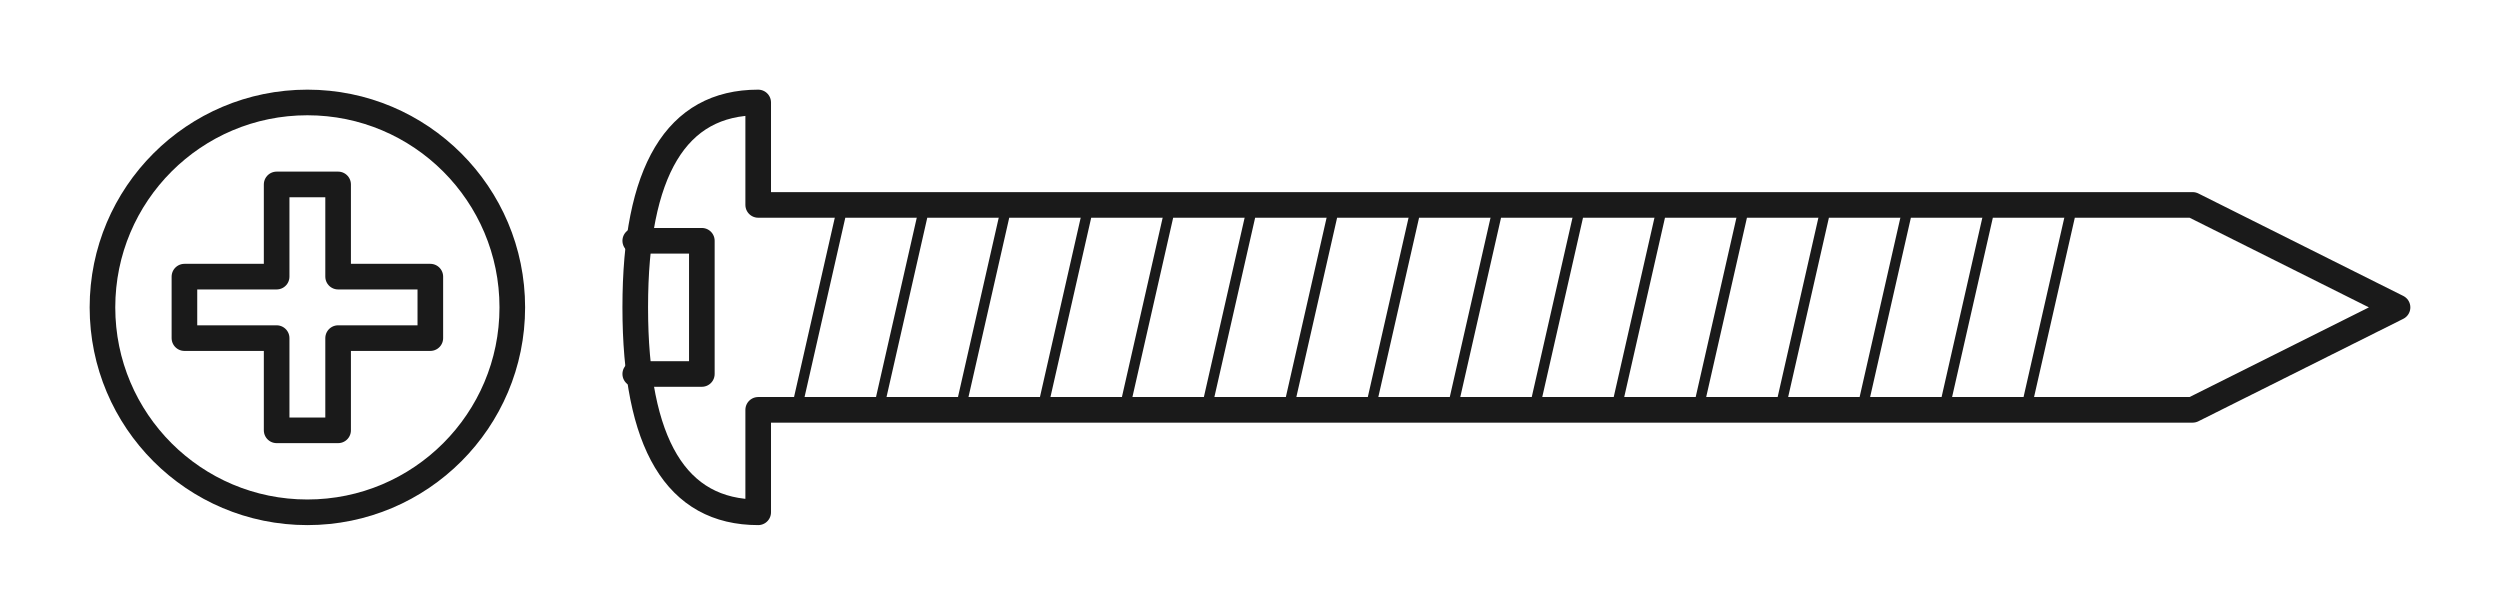
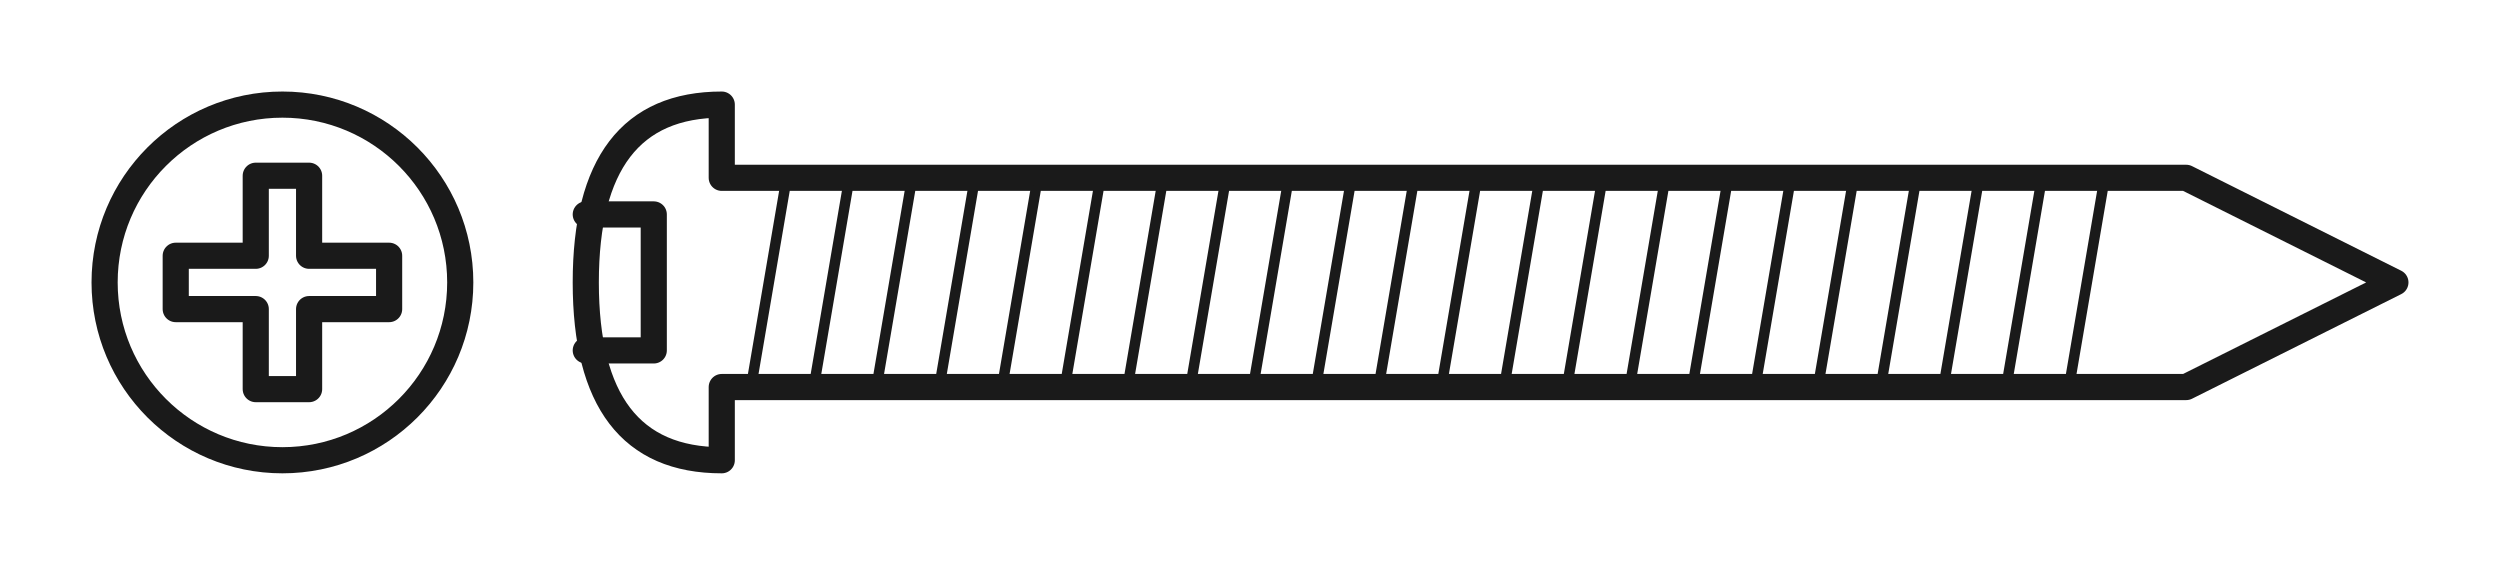
- <svg xmlns="http://www.w3.org/2000/svg" width="24.4mm" height="6mm" viewBox="0 0 24.4 6">
-   <rect x="0" y="0" width="24.4" height="6" fill="none" stroke="none" />
-   <g id="hardware-diagram" transform="translate(6.2 3.0)">
-     <path d="M0 0 Q0 -2.0 1.2 -2.0 V-1.0H15.2 L17.2 0 L15.2 1.0H1.2 V2.0 Q0 2.0 0 0 Z" fill="none" stroke="#1A1A1A" stroke-width="0.25" data-style="outline.thin" data-feature="outline" stroke-linecap="round" stroke-linejoin="round" />
+ <svg xmlns="http://www.w3.org/2000/svg" width="23.9mm" height="5.4mm" viewBox="0 0 23.9 5.4">
+   <rect x="0" y="0" width="23.9" height="5.4" fill="none" stroke="none" />
+   <g id="hardware-diagram" transform="translate(5.6 2.7)">
+     <path d="M0 0 Q0 -1.7 1.3 -1.7 V-1.0H15.3 L17.3 0 L15.3 1.0H1.3 V1.7 Q0 1.7 0 0 Z" fill="none" stroke="#1A1A1A" stroke-width="0.25" data-style="outline.thin" data-feature="outline" stroke-linecap="round" stroke-linejoin="round" />
    <path d="M0 -0.65 H0.65 V0.65 H0" fill="none" stroke="#1A1A1A" stroke-width="0.25" data-style="outline.thin" data-feature="drive" stroke-linecap="round" stroke-linejoin="round" />
-     <path d="M2 -0.88 L1.6 0.88 M2.8 -0.88 L2.4 0.88 M3.6 -0.88 L3.2 0.88 M4.4 -0.88 L4 0.88 M5.2 -0.88 L4.8 0.88 M6 -0.88 L5.6 0.88 M6.8 -0.88 L6.4 0.88 M7.6 -0.88 L7.2 0.88 M8.4 -0.88 L8 0.88 M9.2 -0.88 L8.8 0.88 M10 -0.88 L9.6 0.88 M10.8 -0.88 L10.4 0.88 M11.6 -0.88 L11.2 0.88 M12.4 -0.88 L12 0.88 M13.2 -0.88 L12.8 0.88 M14 -0.88 L13.6 0.88" fill="none" stroke="#1A1A1A" stroke-width="0.1" data-style="outline.hairline" data-feature="threads" stroke-linecap="round" stroke-linejoin="round" />
-     <path d="M-5.2 0 a2.0 2.0 0 1 0 4.0 0 a2.0 2.0 0 1 0 -4.0 0 Z" fill="none" stroke="#1A1A1A" stroke-width="0.25" data-style="outline.thin" data-feature="drive-circle" stroke-linecap="round" stroke-linejoin="round" />
-     <path d="M-3.5 -1.2 L-2.9 -1.2 L-2.9 -0.3 L-2.0 -0.3 L-2.0 0.3 L-2.9 0.3 L-2.9 1.2 L-3.5 1.2 L-3.5 0.3 L-4.4 0.3 L-4.4 -0.3 L-3.5 -0.3 Z" fill="none" stroke="#1A1A1A" stroke-width="0.25" data-style="outline.thin" data-feature="drive-symbol" stroke-linecap="round" stroke-linejoin="round" />
+     <path d="M1.9 -0.88 L1.6 0.88 M2.5 -0.88 L2.2 0.88 M3.1 -0.88 L2.8 0.88 M3.7 -0.88 L3.4 0.88 M4.3 -0.88 L4 0.88 M4.9 -0.88 L4.6 0.88 M5.5 -0.88 L5.2 0.88 M6.1 -0.88 L5.8 0.88 M6.7 -0.88 L6.4 0.88 M7.3 -0.88 L7 0.88 M7.9 -0.88 L7.6 0.88 M8.5 -0.88 L8.2 0.88 M9.1 -0.88 L8.8 0.88 M9.7 -0.88 L9.4 0.88 M10.3 -0.88 L10 0.88 M10.9 -0.88 L10.6 0.88 M11.5 -0.88 L11.2 0.88 M12.1 -0.88 L11.8 0.88 M12.7 -0.88 L12.4 0.88 M13.3 -0.88 L13 0.88 M13.9 -0.88 L13.6 0.88 M14.5 -0.88 L14.2 0.88" fill="none" stroke="#1A1A1A" stroke-width="0.1" data-style="outline.hairline" data-feature="threads" stroke-linecap="round" stroke-linejoin="round" />
+     <path d="M-4.6 0 a1.7 1.7 0 1 0 3.4 0 a1.7 1.7 0 1 0 -3.4 0 Z" fill="none" stroke="#1A1A1A" stroke-width="0.25" data-style="outline.thin" data-feature="drive-circle" stroke-linecap="round" stroke-linejoin="round" />
+     <path d="M-3.155 -1.02 L-2.645 -1.02 L-2.645 -0.255 L-1.88 -0.255 L-1.88 0.255 L-2.645 0.255 L-2.645 1.02 L-3.155 1.02 L-3.155 0.255 L-3.92 0.255 L-3.92 -0.255 L-3.155 -0.255 Z" fill="none" stroke="#1A1A1A" stroke-width="0.25" data-style="outline.thin" data-feature="drive-symbol" stroke-linecap="round" stroke-linejoin="round" />
  </g>
</svg>
